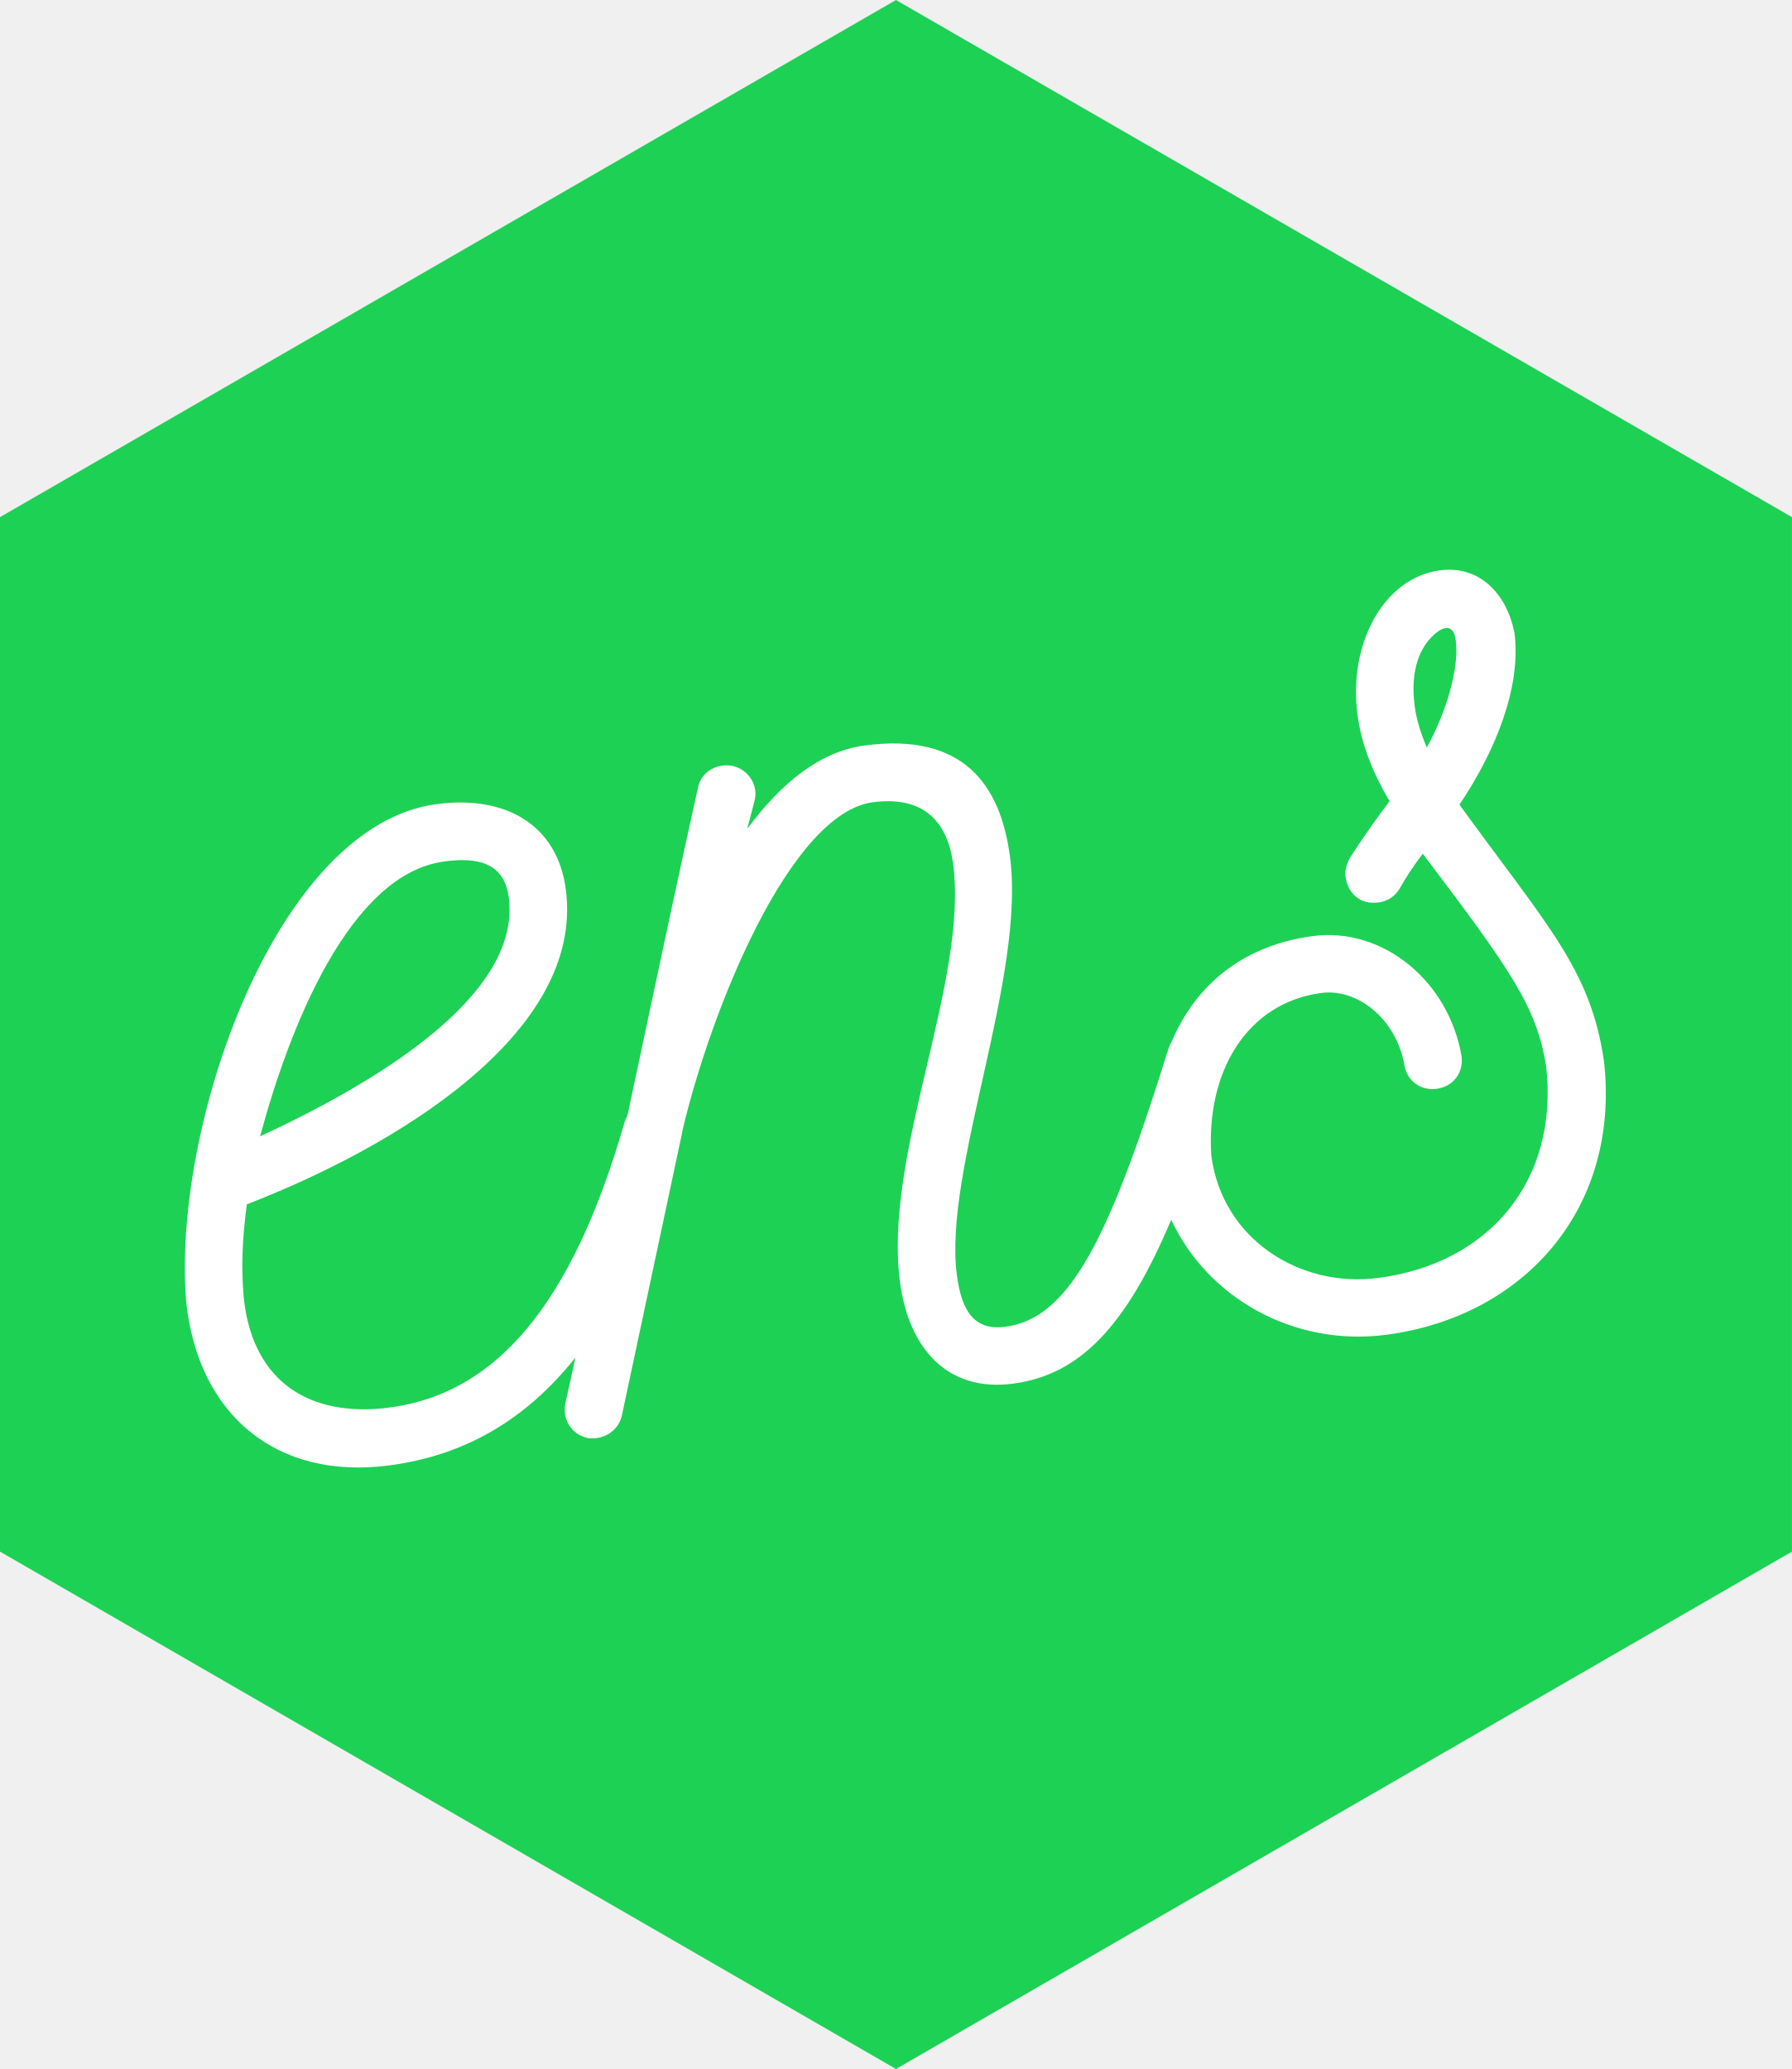
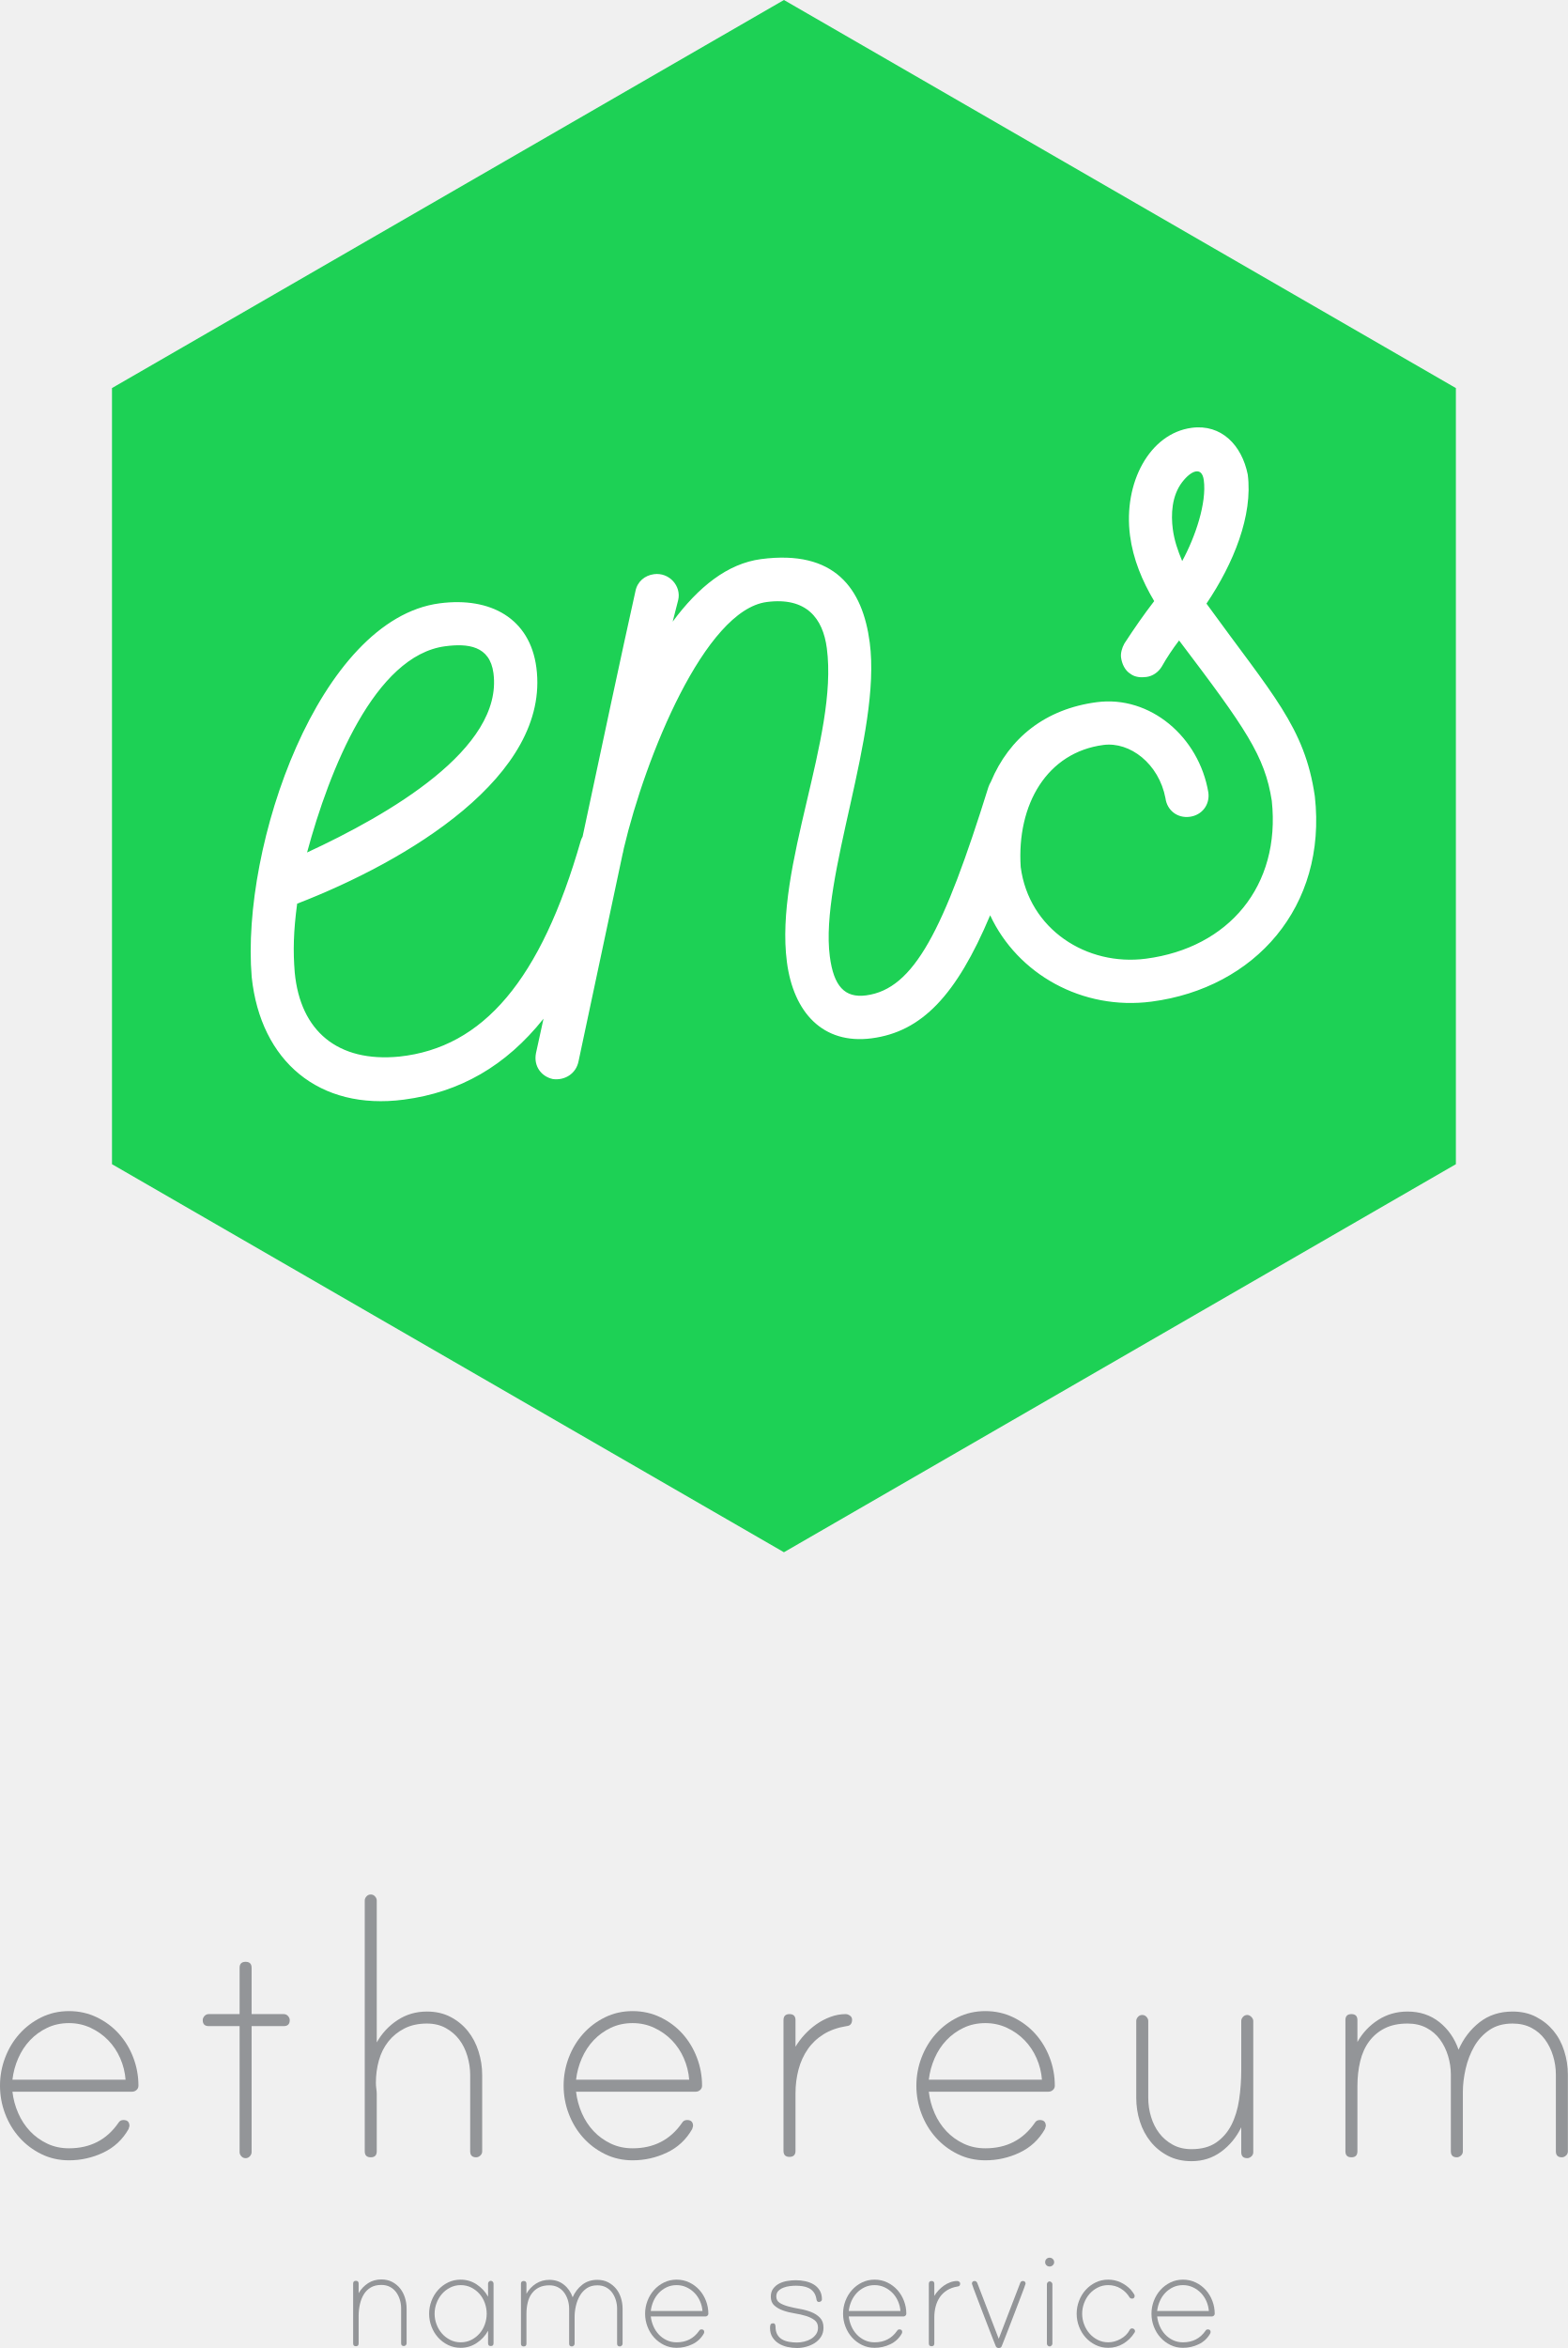
- <svg xmlns="http://www.w3.org/2000/svg" version="1.1" id="Layer_1" x="0px" y="0px" viewBox="0 0 674.6 779" style="enable-background:new 0 0 674.6 779;" xml:space="preserve">
-   <style type="text/css">
- 	.st0{fill:#1DD155;}
- 	.st1{fill:#FFFFFF;}
- </style>
-   <polygon id="polygon3" class="st0" points="337.3,0 674.6,194.7 674.6,584.2 337.3,779 0,584.2 0,194.7 " />
+ <svg xmlns="http://www.w3.org/2000/svg" version="1.1" id="Layer_1" x="0px" y="0px" width="787.037" height="1178.296" viewBox="0 0 787.037 1178.296" enable-background="new 0 0 3840 2160" xml:space="preserve">
+   <defs id="defs55" />
+   <polygon points="1920.002,490.852 2257.302,685.594 2257.302,1075.076 1920.002,1269.816 1582.698,1075.076 1582.698,685.594 " id="polygon3" style="fill:#1dd155" transform="translate(-1526.482,-490.852)" />
+   <g id="g5" transform="translate(-1526.482,-490.852)">
+     <g id="g7">
+       <path d="m 1561.123,1500.085 c 5.019,0 9.682,1.043 13.986,3.121 4.304,2.085 7.993,4.839 11.08,8.282 3.083,3.443 5.487,7.426 7.207,11.941 1.724,4.52 2.583,9.222 2.583,14.092 0,0.86 -0.323,1.586 -0.969,2.153 -0.646,0.575 -1.398,0.861 -2.259,0.861 l -60.029,0 c 0.429,3.734 1.398,7.317 2.904,10.759 1.507,3.443 3.477,6.452 5.917,9.038 2.439,2.579 5.304,4.66 8.607,6.235 3.295,1.581 6.955,2.367 10.972,2.367 10.614,0 18.86,-4.229 24.743,-12.691 0.573,-1.007 1.432,-1.506 2.581,-1.506 2.007,0 3.013,1.005 3.013,3.009 0,0.146 -0.145,0.649 -0.429,1.507 -3.014,5.311 -7.245,9.257 -12.696,11.834 -5.453,2.582 -11.187,3.872 -17.211,3.872 -5.023,0 -9.648,-1.042 -13.877,-3.12 -4.232,-2.076 -7.891,-4.839 -10.974,-8.282 -3.086,-3.439 -5.486,-7.42 -7.207,-11.939 -1.724,-4.518 -2.583,-9.218 -2.583,-14.097 0,-4.87 0.86,-9.572 2.583,-14.092 1.721,-4.516 4.121,-8.498 7.207,-11.941 3.083,-3.443 6.741,-6.197 10.974,-8.282 4.228,-2.078 8.854,-3.121 13.877,-3.121 m 28.399,34.427 c -0.288,-3.727 -1.184,-7.312 -2.689,-10.76 -1.506,-3.441 -3.516,-6.453 -6.025,-9.035 -2.51,-2.582 -5.452,-4.656 -8.821,-6.241 -3.371,-1.573 -6.991,-2.367 -10.865,-2.367 -4.018,0 -7.677,0.794 -10.972,2.367 -3.303,1.585 -6.168,3.659 -8.607,6.241 -2.44,2.582 -4.41,5.594 -5.917,9.035 -1.506,3.447 -2.475,7.033 -2.904,10.76 l 56.8,0 z" id="path9" style="fill:#939598" />
+       <path d="m 1668.916,1501.589 c 0.86,0 1.576,0.326 2.151,0.97 0.571,0.647 0.861,1.329 0.861,2.044 0,2.013 -1.005,3.013 -3.012,3.013 l -16.138,0 0,63.258 c 0,0.72 -0.288,1.396 -0.861,2.041 -0.573,0.646 -1.292,0.972 -2.151,0.972 -0.861,0 -1.58,-0.325 -2.152,-0.972 -0.574,-0.646 -0.859,-1.321 -0.859,-2.041 l 0,-63.258 -15.492,0 c -2.011,0 -3.013,-1 -3.013,-3.013 0,-0.715 0.286,-1.396 0.863,-2.044 0.57,-0.644 1.29,-0.97 2.15,-0.97 l 15.492,0 0,-23.236 c 0,-2.004 1.001,-3.008 3.011,-3.008 2.005,0 3.012,1.004 3.012,3.008 l 0,23.236 16.138,0 z" id="path11" style="fill:#939598" />
+       <path d="m 1740.775,1500.304 c 4.444,0 8.39,0.896 11.833,2.688 3.441,1.794 6.347,4.163 8.715,7.1 2.366,2.944 4.158,6.348 5.376,10.22 1.221,3.873 1.829,7.821 1.829,11.832 l 0,38.298 c 0,0.862 -0.32,1.583 -0.966,2.154 -0.646,0.571 -1.33,0.858 -2.044,0.858 -2.011,0 -3.016,-1.004 -3.016,-3.013 l 0,-38.298 c 0,-3.15 -0.464,-6.31 -1.396,-9.463 -0.934,-3.154 -2.295,-5.918 -4.088,-8.285 -1.794,-2.367 -4.052,-4.304 -6.774,-5.811 -2.729,-1.506 -5.887,-2.259 -9.469,-2.259 -4.303,0 -8.068,0.829 -11.296,2.475 -3.227,1.652 -5.917,3.839 -8.068,6.562 -2.153,2.724 -3.732,5.883 -4.733,9.468 -1.004,3.586 -1.506,7.312 -1.506,11.187 0,1.006 0.072,2.013 0.214,3.013 0.141,1.006 0.216,1.866 0.216,2.583 l 0,28.828 c 0,2.009 -1.005,3.013 -3.012,3.013 -2.013,0 -3.013,-1.004 -3.013,-3.013 l 0,-125.864 c 0,-0.715 0.286,-1.399 0.86,-2.045 0.573,-0.646 1.292,-0.968 2.153,-0.968 0.861,0 1.577,0.321 2.152,0.968 0.569,0.646 0.86,1.33 0.86,2.045 l 0,71.217 c 2.582,-4.588 6.056,-8.315 10.435,-11.19 4.374,-2.867 9.286,-4.3 14.738,-4.3" id="path13" style="fill:#939598" />
+       <path d="m 1844.049,1500.085 c 5.019,0 9.679,1.043 13.985,3.121 4.304,2.085 7.994,4.839 11.079,8.282 3.084,3.443 5.488,7.426 7.21,11.941 1.722,4.52 2.581,9.222 2.581,14.092 0,0.86 -0.322,1.586 -0.967,2.153 -0.647,0.575 -1.4,0.861 -2.261,0.861 l -60.028,0 c 0.43,3.734 1.398,7.317 2.906,10.759 1.505,3.443 3.474,6.452 5.914,9.038 2.439,2.579 5.308,4.66 8.607,6.235 3.296,1.581 6.957,2.367 10.975,2.367 10.612,0 18.859,-4.229 24.741,-12.691 0.573,-1.007 1.432,-1.506 2.581,-1.506 2.008,0 3.013,1.005 3.013,3.009 0,0.146 -0.144,0.649 -0.431,1.507 -3.011,5.311 -7.245,9.257 -12.693,11.834 -5.453,2.582 -11.188,3.872 -17.211,3.872 -5.026,0 -9.65,-1.042 -13.879,-3.12 -4.233,-2.076 -7.89,-4.839 -10.974,-8.282 -3.086,-3.439 -5.486,-7.42 -7.208,-11.939 -1.722,-4.518 -2.581,-9.218 -2.581,-14.097 0,-4.87 0.859,-9.572 2.581,-14.092 1.722,-4.516 4.121,-8.498 7.208,-11.941 3.083,-3.443 6.741,-6.197 10.974,-8.282 4.228,-2.078 8.852,-3.121 13.878,-3.121 m 28.4,34.427 c -0.292,-3.727 -1.185,-7.312 -2.691,-10.76 -1.507,-3.441 -3.515,-6.453 -6.021,-9.035 -2.513,-2.582 -5.453,-4.656 -8.825,-6.241 -3.37,-1.573 -6.99,-2.367 -10.862,-2.367 -4.018,0 -7.679,0.794 -10.975,2.367 -3.299,1.585 -6.168,3.659 -8.607,6.241 -2.439,2.582 -4.409,5.594 -5.914,9.035 -1.508,3.447 -2.477,7.033 -2.906,10.76 l 56.801,0 z" id="path15" style="fill:#939598" />
+       <path d="m 1950.982,1501.589 c 0.714,0 1.431,0.257 2.15,0.757 0.714,0.504 1.075,1.186 1.075,2.043 0,2.011 -0.935,3.089 -2.797,3.227 -4.448,0.722 -8.283,2.083 -11.511,4.089 -3.229,2.009 -5.883,4.518 -7.961,7.532 -2.085,3.009 -3.626,6.422 -4.628,10.22 -1.006,3.799 -1.504,7.781 -1.504,11.94 l 0,28.831 c 0,2.007 -1.008,3.011 -3.013,3.011 -2.012,0 -3.012,-1.004 -3.012,-3.011 l 0,-65.625 c 0,-2.004 1,-3.014 3.012,-3.014 2.005,0 3.013,1.01 3.013,3.014 l 0,13.343 c 1.291,-2.152 2.83,-4.196 4.626,-6.133 1.79,-1.937 3.767,-3.658 5.917,-5.163 2.152,-1.509 4.48,-2.724 6.993,-3.658 2.509,-0.93 5.057,-1.403 7.64,-1.403" id="path17" style="fill:#939598" />
+       <path d="m 2021.121,1500.085 c 5.02,0 9.682,1.043 13.985,3.121 4.302,2.085 7.994,4.839 11.079,8.282 3.086,3.443 5.487,7.426 7.21,11.941 1.719,4.52 2.58,9.222 2.58,14.092 0,0.86 -0.321,1.586 -0.967,2.153 -0.648,0.575 -1.402,0.861 -2.264,0.861 l -60.025,0 c 0.432,3.734 1.4,7.317 2.906,10.759 1.504,3.443 3.476,6.452 5.917,9.038 2.435,2.579 5.302,4.66 8.603,6.235 3.3,1.581 6.96,2.367 10.976,2.367 10.614,0 18.858,-4.229 24.741,-12.691 0.572,-1.007 1.434,-1.506 2.584,-1.506 2.008,0 3.012,1.005 3.012,3.009 0,0.146 -0.143,0.649 -0.431,1.507 -3.013,5.311 -7.243,9.257 -12.695,11.834 -5.45,2.582 -11.187,3.872 -17.211,3.872 -5.022,0 -9.647,-1.042 -13.878,-3.12 -4.233,-2.076 -7.889,-4.839 -10.972,-8.282 -3.088,-3.439 -5.487,-7.42 -7.21,-11.939 -1.721,-4.518 -2.58,-9.218 -2.58,-14.097 0,-4.87 0.859,-9.572 2.58,-14.092 1.723,-4.516 4.122,-8.498 7.21,-11.941 3.083,-3.443 6.738,-6.197 10.972,-8.282 4.231,-2.078 8.856,-3.121 13.878,-3.121 m 28.401,34.427 c -0.291,-3.727 -1.186,-7.312 -2.691,-10.76 -1.505,-3.441 -3.516,-6.453 -6.023,-9.035 -2.512,-2.582 -5.452,-4.656 -8.82,-6.241 -3.372,-1.573 -6.992,-2.367 -10.866,-2.367 -4.016,0 -7.676,0.794 -10.976,2.367 -3.301,1.585 -6.168,3.659 -8.603,6.241 -2.441,2.582 -4.413,5.594 -5.917,9.035 -1.506,3.447 -2.475,7.033 -2.906,10.76 l 56.802,0 z" id="path19" style="fill:#939598" />
+       <path d="m 2152.581,1502.02 c 0.715,0 1.399,0.326 2.047,0.972 0.642,0.644 0.966,1.327 0.966,2.041 l 0,65.841 c 0,0.866 -0.324,1.576 -0.966,2.151 -0.647,0.568 -1.332,0.861 -2.047,0.861 -2.01,0 -3.015,-1.004 -3.015,-3.013 l 0,-12.477 c -2.438,5.02 -5.806,9.107 -10.109,12.261 -4.304,3.158 -9.249,4.735 -14.847,4.735 -4.447,0 -8.391,-0.897 -11.834,-2.693 -3.439,-1.788 -6.346,-4.156 -8.713,-7.097 -2.365,-2.94 -4.16,-6.312 -5.38,-10.114 -1.218,-3.798 -1.829,-7.778 -1.829,-11.939 l 0,-38.517 c 0,-0.714 0.285,-1.397 0.861,-2.041 0.57,-0.646 1.291,-0.972 2.151,-0.972 0.861,0 1.576,0.326 2.151,0.972 0.571,0.644 0.861,1.327 0.861,2.041 l 0,38.517 c 0,3.304 0.463,6.492 1.401,9.578 0.931,3.083 2.29,5.809 4.086,8.172 1.791,2.367 4.05,4.304 6.777,5.811 2.722,1.51 5.879,2.257 9.466,2.257 5.019,0 9.145,-1.108 12.373,-3.329 3.227,-2.229 5.771,-5.165 7.641,-8.823 1.859,-3.662 3.15,-7.887 3.871,-12.695 0.713,-4.808 1.071,-9.791 1.071,-14.954 l 0,-24.532 c 0,-0.714 0.289,-1.397 0.862,-2.041 0.576,-0.647 1.294,-0.973 2.155,-0.973" id="path21" style="fill:#939598" />
+       <path d="m 2285.761,1500.304 c 4.449,0 8.393,0.896 11.836,2.688 3.442,1.794 6.346,4.126 8.715,6.991 2.365,2.873 4.158,6.241 5.376,10.114 1.218,3.87 1.831,7.82 1.831,11.833 l 0,38.511 c 0,0.862 -0.322,1.583 -0.968,2.154 -0.647,0.571 -1.327,0.858 -2.045,0.858 -2.013,0 -3.013,-1.004 -3.013,-3.013 l 0,-38.511 c 0,-3.152 -0.467,-6.271 -1.398,-9.357 -0.935,-3.088 -2.297,-5.845 -4.09,-8.286 -1.793,-2.439 -4.048,-4.372 -6.777,-5.811 -2.727,-1.429 -5.881,-2.15 -9.467,-2.15 -4.59,0 -8.462,1.076 -11.614,3.229 -3.16,2.15 -5.702,4.913 -7.639,8.282 -1.938,3.373 -3.372,7.103 -4.304,11.188 -0.936,4.089 -1.399,7.999 -1.399,11.728 l 0,29.689 c 0,0.862 -0.324,1.583 -0.97,2.154 -0.646,0.571 -1.326,0.858 -2.044,0.858 -2.009,0 -3.01,-1.004 -3.01,-3.013 l 0,-38.511 c 0,-3.152 -0.472,-6.271 -1.399,-9.357 -0.937,-3.088 -2.299,-5.845 -4.089,-8.286 -1.794,-2.439 -4.054,-4.372 -6.774,-5.811 -2.73,-1.429 -5.887,-2.15 -9.471,-2.15 -4.447,0 -8.252,0.792 -11.403,2.366 -3.156,1.582 -5.773,3.767 -7.853,6.564 -2.08,2.797 -3.586,6.133 -4.516,10.002 -0.936,3.874 -1.4,8.039 -1.4,12.48 l 0,3.445 0,0.211 0,29.046 c 0,2.009 -1.007,3.013 -3.011,3.013 -2.013,0 -3.013,-1.004 -3.013,-3.013 l 0,-65.838 c 0,-2.004 1,-3.014 3.013,-3.014 2.004,0 3.011,1.01 3.011,3.014 l 0,10.976 c 2.582,-4.589 6.057,-8.285 10.436,-11.081 4.373,-2.798 9.282,-4.193 14.736,-4.193 6.167,0 11.475,1.758 15.923,5.268 4.444,3.52 7.671,8.146 9.681,13.88 2.44,-5.596 5.952,-10.184 10.546,-13.773 4.586,-3.58 10.112,-5.374 16.563,-5.374" id="path23" style="fill:#939598" />
+     </g>
+   </g>
+   <g id="g25" transform="translate(-1526.482,-490.852)">
+     <path d="m 1717.909,1634.745 c 2.029,0 3.834,0.411 5.407,1.227 1.572,0.822 2.9,1.904 3.98,3.244 1.082,1.346 1.899,2.9 2.458,4.671 0.555,1.768 0.835,3.574 0.835,5.406 l 0,17.496 c 0,0.395 -0.147,0.722 -0.444,0.982 -0.294,0.26 -0.605,0.393 -0.932,0.393 -0.917,0 -1.377,-0.456 -1.377,-1.375 l 0,-17.496 c 0,-1.507 -0.214,-2.967 -0.639,-4.377 -0.426,-1.405 -1.049,-2.666 -1.868,-3.783 -0.819,-1.112 -1.853,-1.996 -3.094,-2.654 -1.248,-0.653 -2.688,-0.982 -4.326,-0.982 -2.098,0 -3.868,0.427 -5.309,1.28 -1.44,0.849 -2.603,1.998 -3.488,3.439 -0.884,1.439 -1.542,3.112 -1.966,5.012 -0.428,1.9 -0.639,3.868 -0.639,5.897 l 0,13.762 c 0,0.917 -0.459,1.377 -1.377,1.377 -0.917,0 -1.375,-0.46 -1.375,-1.377 l 0,-30.076 c 0,-0.917 0.458,-1.378 1.375,-1.378 0.918,0 1.377,0.461 1.377,1.378 l 0,4.814 c 1.243,-2.097 2.833,-3.77 4.767,-5.014 1.932,-1.244 4.143,-1.866 6.635,-1.866 z" id="path27" style="fill:#939598" />
+     <path d="m 1772.856,1635.433 c 0.392,0 0.719,0.148 0.984,0.441 0.259,0.296 0.392,0.607 0.392,0.937 l 0,29.979 c 0,0.919 -0.458,1.375 -1.375,1.375 -0.918,0 -1.377,-0.456 -1.377,-1.375 l 0,-6.291 c -1.376,2.49 -3.278,4.539 -5.702,6.141 -2.423,1.606 -5.11,2.411 -8.06,2.411 -2.296,0 -4.408,-0.476 -6.339,-1.427 -1.933,-0.947 -3.604,-2.212 -5.013,-3.783 -1.409,-1.573 -2.508,-3.389 -3.293,-5.458 -0.788,-2.062 -1.179,-4.206 -1.179,-6.437 0,-2.225 0.392,-4.374 1.179,-6.436 0.785,-2.069 1.884,-3.885 3.293,-5.457 1.409,-1.574 3.08,-2.835 5.013,-3.786 1.931,-0.948 4.043,-1.424 6.339,-1.424 2.95,0 5.636,0.805 8.06,2.407 2.424,1.607 4.326,3.655 5.702,6.146 l 0,-6.585 c 0,-0.329 0.132,-0.641 0.395,-0.937 0.259,-0.293 0.588,-0.441 0.981,-0.441 z m -15.138,30.864 c 1.966,0 3.751,-0.408 5.357,-1.228 1.606,-0.821 2.982,-1.883 4.13,-3.197 1.146,-1.308 2.028,-2.832 2.654,-4.57 0.621,-1.732 0.933,-3.521 0.933,-5.356 0,-1.834 -0.312,-3.618 -0.933,-5.356 -0.625,-1.736 -1.508,-3.259 -2.654,-4.57 -1.148,-1.312 -2.524,-2.374 -4.13,-3.195 -1.606,-0.815 -3.391,-1.229 -5.357,-1.229 -1.901,0 -3.654,0.414 -5.258,1.229 -1.606,0.821 -2.982,1.883 -4.13,3.195 -1.146,1.312 -2.049,2.834 -2.701,4.57 -0.657,1.738 -0.984,3.522 -0.984,5.356 0,1.836 0.327,3.624 0.984,5.356 0.652,1.738 1.555,3.263 2.701,4.57 1.147,1.314 2.524,2.376 4.13,3.197 1.604,0.82 3.356,1.228 5.258,1.228 z" id="path29" style="fill:#939598" />
+     <path d="m 1826.326,1634.94 c 2.03,0 3.832,0.409 5.406,1.229 1.572,0.819 2.9,1.885 3.982,3.194 1.08,1.312 1.9,2.852 2.455,4.618 0.558,1.772 0.838,3.572 0.838,5.408 l 0,17.594 c 0,0.393 -0.149,0.724 -0.445,0.984 -0.293,0.262 -0.607,0.391 -0.932,0.391 -0.918,0 -1.375,-0.458 -1.375,-1.375 l 0,-17.594 c 0,-1.441 -0.214,-2.865 -0.639,-4.275 -0.429,-1.409 -1.051,-2.671 -1.869,-3.785 -0.82,-1.116 -1.851,-1.998 -3.095,-2.655 -1.246,-0.652 -2.689,-0.983 -4.326,-0.983 -2.095,0 -3.867,0.492 -5.307,1.476 -1.442,0.983 -2.605,2.244 -3.49,3.781 -0.886,1.543 -1.539,3.246 -1.965,5.114 -0.429,1.865 -0.638,3.657 -0.638,5.358 l 0,13.563 c 0,0.393 -0.15,0.724 -0.442,0.984 -0.296,0.262 -0.608,0.391 -0.936,0.391 -0.917,0 -1.375,-0.458 -1.375,-1.375 l 0,-17.594 c 0,-1.441 -0.213,-2.865 -0.639,-4.275 -0.427,-1.409 -1.05,-2.671 -1.867,-3.785 -0.822,-1.116 -1.853,-1.998 -3.098,-2.655 -1.245,-0.652 -2.687,-0.983 -4.324,-0.983 -2.031,0 -3.769,0.363 -5.21,1.085 -1.441,0.718 -2.638,1.718 -3.588,2.997 -0.951,1.278 -1.639,2.799 -2.064,4.571 -0.427,1.769 -0.639,3.669 -0.639,5.698 l 0,1.573 0,0.098 0,13.271 c 0,0.917 -0.458,1.375 -1.376,1.375 -0.918,0 -1.375,-0.458 -1.375,-1.375 l 0,-30.076 c 0,-0.92 0.458,-1.38 1.375,-1.38 0.917,0 1.376,0.46 1.376,1.38 l 0,5.012 c 1.18,-2.097 2.768,-3.782 4.768,-5.064 1.999,-1.274 4.241,-1.915 6.733,-1.915 2.818,0 5.241,0.804 7.275,2.407 2.029,1.604 3.503,3.72 4.422,6.339 1.112,-2.554 2.719,-4.649 4.815,-6.286 2.097,-1.637 4.621,-2.461 7.569,-2.461 z" id="path31" style="fill:#939598" />
+     <path d="m 1866.135,1634.843 c 2.294,0 4.426,0.476 6.389,1.424 1.966,0.951 3.652,2.212 5.063,3.786 1.408,1.572 2.505,3.388 3.293,5.457 0.785,2.062 1.18,4.211 1.18,6.436 0,0.393 -0.15,0.72 -0.443,0.982 -0.295,0.264 -0.639,0.396 -1.033,0.396 l -27.423,0 c 0.195,1.702 0.638,3.339 1.326,4.916 0.688,1.571 1.588,2.945 2.702,4.127 1.114,1.179 2.425,2.128 3.934,2.852 1.507,0.72 3.177,1.079 5.012,1.079 4.85,0 8.616,-1.933 11.303,-5.799 0.261,-0.458 0.657,-0.688 1.182,-0.688 0.916,0 1.375,0.457 1.375,1.374 0,0.067 -0.067,0.297 -0.195,0.688 -1.378,2.427 -3.311,4.227 -5.801,5.407 -2.49,1.18 -5.11,1.771 -7.863,1.771 -2.295,0 -4.408,-0.476 -6.34,-1.427 -1.933,-0.947 -3.604,-2.212 -5.011,-3.783 -1.413,-1.573 -2.509,-3.389 -3.294,-5.458 -0.788,-2.062 -1.18,-4.206 -1.18,-6.437 0,-2.225 0.393,-4.374 1.18,-6.436 0.785,-2.069 1.881,-3.885 3.294,-5.457 1.408,-1.574 3.078,-2.835 5.011,-3.786 1.932,-0.949 4.044,-1.424 6.339,-1.424 z m 12.975,15.726 c -0.131,-1.702 -0.54,-3.342 -1.228,-4.915 -0.687,-1.572 -1.607,-2.95 -2.752,-4.127 -1.147,-1.18 -2.492,-2.129 -4.029,-2.853 -1.542,-0.722 -3.196,-1.081 -4.965,-1.081 -1.835,0 -3.505,0.359 -5.012,1.081 -1.509,0.724 -2.82,1.673 -3.934,2.853 -1.114,1.177 -2.014,2.555 -2.702,4.127 -0.688,1.573 -1.13,3.213 -1.326,4.915 l 25.948,0 z" id="path33" style="fill:#939598" />
+     <path d="m 1916.166,1643.298 c 0,1.439 0.589,2.522 1.769,3.242 1.179,0.724 2.64,1.313 4.375,1.769 1.734,0.461 3.638,0.87 5.701,1.229 2.064,0.358 3.965,0.881 5.701,1.573 1.736,0.686 3.195,1.639 4.375,2.849 1.178,1.214 1.768,2.87 1.768,4.964 0,1.772 -0.409,3.296 -1.228,4.572 -0.821,1.276 -1.868,2.326 -3.146,3.143 -1.277,0.823 -2.704,1.443 -4.275,1.87 -1.572,0.427 -3.115,0.639 -4.621,0.639 -1.641,0 -3.261,-0.179 -4.864,-0.542 -1.607,-0.36 -3.046,-0.93 -4.327,-1.719 -1.278,-0.788 -2.327,-1.817 -3.144,-3.098 -0.82,-1.276 -1.23,-2.863 -1.23,-4.768 0,-0.652 0.084,-1.193 0.248,-1.622 0.163,-0.423 0.638,-0.636 1.423,-0.636 0.394,0 0.673,0.179 0.837,0.538 0.163,0.362 0.245,0.706 0.245,1.035 0,1.638 0.293,2.981 0.885,4.029 0.59,1.05 1.392,1.868 2.41,2.457 1.011,0.588 2.177,0.999 3.488,1.229 1.311,0.23 2.653,0.343 4.029,0.343 1.114,0 2.295,-0.147 3.541,-0.44 1.244,-0.297 2.372,-0.736 3.39,-1.329 1.015,-0.59 1.868,-1.358 2.556,-2.308 0.688,-0.953 1.031,-2.08 1.031,-3.394 0,-1.636 -0.59,-2.898 -1.767,-3.783 -1.183,-0.884 -2.641,-1.588 -4.376,-2.113 -1.736,-0.523 -3.634,-0.948 -5.701,-1.275 -2.066,-0.331 -3.966,-0.805 -5.702,-1.429 -1.738,-0.622 -3.195,-1.456 -4.375,-2.507 -1.179,-1.045 -1.769,-2.521 -1.769,-4.421 0,-1.635 0.409,-3.001 1.23,-4.08 0.819,-1.083 1.85,-1.932 3.095,-2.558 1.246,-0.62 2.605,-1.047 4.079,-1.274 1.475,-0.231 2.867,-0.348 4.179,-0.348 1.572,0 3.13,0.169 4.67,0.492 1.538,0.329 2.932,0.854 4.178,1.571 1.244,0.724 2.259,1.707 3.046,2.951 0.787,1.246 1.181,2.785 1.181,4.621 0,0.391 -0.165,0.703 -0.492,0.932 -0.33,0.229 -0.656,0.345 -0.981,0.345 -0.461,0 -0.789,-0.162 -0.983,-0.491 -0.198,-0.328 -0.298,-0.655 -0.298,-0.984 -0.262,-1.439 -0.735,-2.605 -1.424,-3.488 -0.688,-0.886 -1.506,-1.556 -2.457,-2.015 -0.951,-0.459 -1.983,-0.769 -3.096,-0.932 -1.117,-0.164 -2.229,-0.247 -3.343,-0.247 -0.92,0 -1.935,0.062 -3.046,0.195 -1.117,0.134 -2.181,0.393 -3.195,0.786 -1.017,0.396 -1.869,0.936 -2.556,1.622 -0.687,0.689 -1.034,1.623 -1.034,2.805 z" id="path35" style="fill:#939598" />
+     <path d="m 1965.513,1634.843 c 2.29,0 4.42,0.476 6.387,1.424 1.965,0.951 3.652,2.212 5.062,3.786 1.406,1.572 2.508,3.388 3.29,5.457 0.79,2.062 1.183,4.211 1.183,6.436 0,0.393 -0.148,0.72 -0.444,0.982 -0.293,0.264 -0.638,0.396 -1.029,0.396 l -27.425,0 c 0.194,1.702 0.639,3.339 1.326,4.916 0.688,1.571 1.587,2.945 2.703,4.127 1.113,1.179 2.423,2.128 3.934,2.852 1.506,0.72 3.175,1.079 5.014,1.079 4.846,0 8.613,-1.933 11.3,-5.799 0.261,-0.458 0.656,-0.688 1.182,-0.688 0.916,0 1.376,0.457 1.376,1.374 0,0.067 -0.066,0.297 -0.197,0.688 -1.375,2.427 -3.31,4.227 -5.8,5.407 -2.49,1.18 -5.11,1.771 -7.86,1.771 -2.296,0 -4.41,-0.476 -6.344,-1.427 -1.934,-0.947 -3.604,-2.212 -5.012,-3.783 -1.412,-1.573 -2.506,-3.389 -3.293,-5.458 -0.785,-2.062 -1.18,-4.206 -1.18,-6.437 0,-2.225 0.395,-4.374 1.18,-6.436 0.787,-2.069 1.881,-3.885 3.293,-5.457 1.408,-1.574 3.078,-2.835 5.012,-3.786 1.932,-0.949 4.046,-1.424 6.342,-1.424 z m 12.973,15.726 c -0.133,-1.702 -0.542,-3.342 -1.229,-4.915 -0.69,-1.572 -1.607,-2.95 -2.752,-4.127 -1.148,-1.18 -2.49,-2.129 -4.029,-2.853 -1.541,-0.722 -3.197,-1.081 -4.963,-1.081 -1.839,0 -3.508,0.359 -5.014,1.081 -1.511,0.724 -2.82,1.673 -3.934,2.853 -1.116,1.177 -2.016,2.555 -2.703,4.127 -0.688,1.573 -1.132,3.213 -1.326,4.915 l 25.95,0 z" id="path37" style="fill:#939598" />
+     <path d="m 2006.991,1635.528 c 0.326,0 0.653,0.119 0.981,0.346 0.329,0.231 0.492,0.542 0.492,0.937 0,0.917 -0.428,1.409 -1.278,1.474 -2.032,0.326 -3.783,0.95 -5.258,1.866 -1.475,0.917 -2.689,2.065 -3.639,3.438 -0.951,1.378 -1.653,2.937 -2.113,4.673 -0.459,1.736 -0.686,3.554 -0.686,5.452 l 0,13.173 c 0,0.917 -0.461,1.377 -1.377,1.377 -0.919,0 -1.377,-0.46 -1.377,-1.377 l 0,-29.979 c 0,-0.92 0.458,-1.38 1.377,-1.38 0.916,0 1.377,0.46 1.377,1.38 l 0,6.091 c 0.588,-0.98 1.291,-1.915 2.111,-2.801 0.819,-0.883 1.72,-1.668 2.703,-2.358 0.983,-0.686 2.047,-1.242 3.195,-1.67 1.147,-0.426 2.313,-0.642 3.492,-0.642 z" id="path39" style="fill:#939598" />
+     <path d="m 2039.917,1635.528 c 0.917,0 1.379,0.46 1.379,1.38 0,0.13 -0.283,0.932 -0.839,2.407 -0.556,1.475 -1.245,3.293 -2.063,5.456 -0.818,2.161 -1.72,4.521 -2.703,7.078 -0.983,2.554 -1.916,4.98 -2.802,7.27 -0.884,2.295 -1.654,4.275 -2.308,5.95 -0.656,1.669 -1.081,2.734 -1.278,3.194 -0.197,0.587 -0.69,0.884 -1.476,0.884 -0.722,0 -1.212,-0.297 -1.473,-0.884 -0.197,-0.46 -0.625,-1.525 -1.278,-3.194 -0.657,-1.675 -1.426,-3.655 -2.31,-5.95 -0.888,-2.289 -1.82,-4.716 -2.802,-7.27 -0.983,-2.557 -1.884,-4.917 -2.704,-7.078 -0.82,-2.163 -1.508,-3.98 -2.064,-5.456 -0.556,-1.476 -0.833,-2.277 -0.833,-2.407 0,-0.92 0.454,-1.38 1.374,-1.38 0.523,0 0.949,0.299 1.277,0.888 l 10.812,28.111 10.811,-28.111 c 0.264,-0.589 0.69,-0.888 1.28,-0.888 z" id="path41" style="fill:#939598" />
+     <path d="m 2055.645,1626.096 c 0,0.59 -0.23,1.098 -0.688,1.522 -0.458,0.429 -0.982,0.637 -1.573,0.637 -0.657,0 -1.194,-0.208 -1.621,-0.637 -0.427,-0.425 -0.638,-0.933 -0.638,-1.522 0,-0.654 0.211,-1.195 0.638,-1.624 0.427,-0.422 0.964,-0.637 1.621,-0.637 0.591,0 1.115,0.215 1.573,0.637 0.457,0.428 0.688,0.969 0.688,1.624 z m -2.262,9.63 c 0.33,0 0.641,0.148 0.935,0.444 0.295,0.292 0.443,0.608 0.443,0.932 l 0,29.883 c 0,0.329 -0.148,0.639 -0.443,0.938 -0.294,0.293 -0.604,0.438 -0.935,0.438 -0.392,0 -0.722,-0.145 -0.982,-0.438 -0.263,-0.299 -0.393,-0.608 -0.393,-0.938 l 0,-29.883 c 0,-0.323 0.13,-0.64 0.393,-0.932 0.26,-0.296 0.59,-0.444 0.982,-0.444 z" id="path43" style="fill:#939598" />
+     <path d="m 2096.239,1660.696 c 0,0.261 -0.098,0.524 -0.295,0.785 -1.441,2.295 -3.309,4.127 -5.602,5.503 -2.295,1.375 -4.817,2.065 -7.568,2.065 -2.295,0 -4.408,-0.476 -6.339,-1.427 -1.935,-0.947 -3.606,-2.212 -5.015,-3.783 -1.412,-1.573 -2.506,-3.389 -3.295,-5.458 -0.785,-2.062 -1.179,-4.206 -1.179,-6.437 0,-2.225 0.394,-4.374 1.179,-6.436 0.789,-2.069 1.883,-3.885 3.295,-5.457 1.408,-1.574 3.08,-2.835 5.015,-3.786 1.931,-0.948 4.044,-1.424 6.339,-1.424 2.162,0 4.209,0.443 6.143,1.327 1.935,0.887 3.652,2.114 5.162,3.687 0.261,0.325 0.654,0.833 1.182,1.524 0.52,0.687 0.783,1.228 0.783,1.618 0,0.921 -0.461,1.38 -1.376,1.38 -0.396,0 -0.753,-0.164 -1.084,-0.492 -1.114,-1.902 -2.618,-3.427 -4.52,-4.571 -1.9,-1.146 -3.998,-1.722 -6.29,-1.722 -1.902,0 -3.652,0.414 -5.258,1.229 -1.606,0.821 -2.984,1.883 -4.131,3.195 -1.145,1.312 -2.049,2.834 -2.702,4.57 -0.655,1.738 -0.981,3.522 -0.981,5.356 0,1.836 0.326,3.624 0.981,5.356 0.653,1.738 1.558,3.263 2.702,4.57 1.146,1.314 2.524,2.376 4.131,3.197 1.605,0.819 3.355,1.228 5.258,1.228 2.097,0 4.16,-0.555 6.191,-1.672 2.031,-1.112 3.539,-2.587 4.522,-4.42 0.261,-0.594 0.688,-0.887 1.276,-0.887 0.396,0 0.737,0.132 1.031,0.395 0.299,0.266 0.445,0.592 0.445,0.987 z" id="path45" style="fill:#939598" />
+     <path d="m 2120.32,1634.843 c 2.294,0 4.423,0.476 6.391,1.424 1.965,0.951 3.652,2.212 5.063,3.786 1.407,1.572 2.504,3.388 3.291,5.457 0.787,2.062 1.18,4.211 1.18,6.436 0,0.393 -0.147,0.72 -0.441,0.982 -0.297,0.264 -0.641,0.396 -1.034,0.396 l -27.423,0 c 0.199,1.702 0.637,3.339 1.326,4.916 0.689,1.571 1.588,2.945 2.705,4.127 1.111,1.179 2.421,2.128 3.932,2.852 1.508,0.72 3.177,1.079 5.011,1.079 4.849,0 8.615,-1.933 11.305,-5.799 0.261,-0.458 0.654,-0.688 1.181,-0.688 0.915,0 1.376,0.457 1.376,1.374 0,0.067 -0.067,0.297 -0.2,0.688 -1.372,2.427 -3.309,4.227 -5.799,5.407 -2.49,1.18 -5.109,1.771 -7.862,1.771 -2.295,0 -4.408,-0.476 -6.337,-1.427 -1.936,-0.947 -3.607,-2.212 -5.016,-3.783 -1.41,-1.573 -2.506,-3.389 -3.293,-5.458 -0.788,-2.062 -1.181,-4.206 -1.181,-6.437 0,-2.225 0.393,-4.374 1.181,-6.436 0.787,-2.069 1.883,-3.885 3.293,-5.457 1.408,-1.574 3.08,-2.835 5.016,-3.786 1.927,-0.949 4.04,-1.424 6.335,-1.424 z m 12.974,15.726 c -0.131,-1.702 -0.537,-3.342 -1.227,-4.915 -0.688,-1.572 -1.608,-2.95 -2.753,-4.127 -1.147,-1.18 -2.491,-2.129 -4.028,-2.853 -1.543,-0.722 -3.196,-1.081 -4.966,-1.081 -1.834,0 -3.503,0.359 -5.011,1.081 -1.511,0.724 -2.82,1.673 -3.932,2.853 -1.117,1.177 -2.016,2.555 -2.705,4.127 -0.689,1.573 -1.127,3.213 -1.326,4.915 l 25.948,0 z" id="path47" style="fill:#939598" />
+   </g>
  <g id="g49" transform="translate(-1526.482,-490.852)">
-     <path id="path51" class="st1" d="M2075.9,793.8c13.5-20,23.4-44.3,20.7-64.8   c-3-14.7-13.2-25.4-28.1-23.4c-21,2.8-34.5,27.5-31,54.1c1.5,11.8,6.1,22.7,12.1,32.8c-5.3,7-9.7,13.3-14.9,21.3   c-1.3,2.3-2,5-1.7,7c0.4,3.1,1.9,6.5,4.7,8.2c2.3,1.8,5.5,1.9,8,1.6c3.1-0.4,6-2.3,7.7-5.2c2.5-4.5,5.6-9.1,8.7-13.1   c33.4,44.1,43.1,58,46.5,80.5c4.6,42.7-21.6,73.8-63.2,79.2c-29.7,3.9-58.8-14.7-62.9-46c-2.1-31.5,13.3-57.6,41.5-61.3   c13.3-1.7,27.8,9.4,31.1,26.7c0.8,6.2,6,10.2,12.2,9.4c6.2-0.8,10.2-6,9.4-12.2c-4.7-28.1-29.4-48.8-56-45.3   c-25.8,3.4-44,18-53.2,39.9c-0.5,0.8-0.9,1.7-1.2,2.7c-22.4,71.8-37.3,101.4-61.4,104.5c-10.8,1.4-16.3-4.7-18.2-19.5   c-5.2-39.5,26-111.9,20-157.5c-3.6-27.2-17.6-46.7-54.5-41.9c-16.9,2.2-31.5,14-44.4,31.4l2.8-10.8c1.7-7-4.4-14-12.1-13   c-4.6,0.6-8.4,3.7-9.3,8.5c-7.2,32.2-16.6,76.7-26.5,123.2c-0.3,0.6-0.6,1.2-0.9,1.9c-20,69.9-49,104-91.1,108.4   c-30.9,3-49.7-12.8-52.5-42.2c-0.9-10.8-0.6-20.8,1.2-34.6c55.1-21.3,127.2-64.1,120.1-118.5c-3.2-24.6-22.9-35.6-48.6-32.2   c-60.5,7.9-99.9,121.6-94.3,187.6c4.5,42.2,33.8,67,76.4,61.4c28.1-3.7,51.1-16.8,70.1-40.6c-1.3,5.9-2.5,11.6-3.8,17.3   c-1.2,6.4,2.6,11.7,8.5,13c5.8,0.8,11.7-2.6,12.9-9l22.2-104.2c0-0.1,0.1-0.3,0.1-0.4c0.2-0.8,0.3-1.5,0.4-2.2   c10.8-45.8,40.6-119.5,71.7-123.6c20-2.6,28.2,8.3,30.2,23.2c5.8,44.6-26.4,109.3-20,157.5c3.3,25.1,18,41.5,42.6,38.2   c25-3.3,42.5-21.4,59.5-61.7c13.7,29.5,46.3,47.9,81,43.3c51.8-6.8,88.2-47.5,81.9-103.1C2125.2,855.6,2109,839.5,2075.9,793.8   L2075.9,793.8z M2059,756.3c-0.9-7.2-0.6-16.6,4.7-23.6c4.5-5.8,9.9-8.1,10.8-0.9c1.5,11.3-4.1,28.2-10.9,40.5   C2061.4,767,2059.7,762,2059,756.3L2059,756.3z M1693.8,815.2c11.3-1.5,22.4-0.3,24.2,13.5c5,37.9-52.8,71.1-93.6,90   C1635.6,877,1658.4,819.8,1693.8,815.2z" />
+     <path d="m 2132.102,793.763 c 13.544,-20.032 23.406,-44.274 20.72,-64.785 -2.978,-14.736 -13.24,-25.389 -28.11,-23.439 -21.024,2.755 -34.476,27.468 -30.98,54.133 1.546,11.795 6.101,22.672 12.126,32.835 -5.344,6.96 -9.733,13.273 -14.947,21.258 -1.27,2.253 -1.957,4.951 -1.689,7.002 0.404,3.076 1.898,6.532 4.732,8.247 2.32,1.783 5.464,1.892 8.027,1.556 3.077,-0.403 5.953,-2.345 7.667,-5.178 2.539,-4.504 5.591,-9.078 8.71,-13.138 33.429,44.126 43.068,57.989 46.538,80.483 4.554,42.697 -21.625,73.771 -63.161,79.214 -29.741,3.898 -58.783,-14.722 -62.882,-46.002 -2.051,-31.549 13.319,-57.556 41.521,-61.252 13.331,-1.747 27.832,9.391 31.143,26.692 0.808,6.153 6.027,10.163 12.179,9.356 6.155,-0.807 10.166,-6.026 9.359,-12.18 -4.725,-28.068 -29.351,-48.833 -56.016,-45.338 -25.836,3.386 -43.994,17.976 -53.157,39.941 -0.487,0.814 -0.905,1.702 -1.235,2.657 -22.408,71.786 -37.305,101.382 -61.406,104.541 -10.768,1.412 -16.256,-4.65 -18.206,-19.52 -5.174,-39.485 26.018,-111.9 20.035,-157.538 -3.562,-27.178 -17.601,-46.722 -54.519,-41.884 -16.922,2.218 -31.541,14.044 -44.397,31.377 l 2.76,-10.794 c 1.689,-7.001 -4.447,-14.021 -12.137,-13.013 -4.616,0.605 -8.381,3.707 -9.315,8.522 -7.163,32.151 -16.619,76.675 -26.534,123.203 -0.346,0.605 -0.639,1.246 -0.872,1.92 -20.045,69.913 -48.964,103.954 -91.148,108.44 -30.902,3.007 -49.662,-12.79 -52.469,-42.152 -0.897,-10.836 -0.635,-20.78 1.207,-34.582 55.103,-21.306 127.206,-64.138 120.082,-118.493 -3.226,-24.613 -22.92,-35.594 -48.56,-32.233 -60.508,7.931 -99.857,121.581 -94.332,187.619 4.485,42.182 33.821,67.026 76.382,61.446 28.109,-3.684 51.133,-16.848 70.094,-40.613 -1.276,5.862 -2.54,11.644 -3.786,17.317 -1.244,6.422 2.572,11.66 8.481,12.971 5.843,0.8 11.66,-2.572 12.905,-8.993 l 22.159,-104.223 c 0.042,-0.137 0.084,-0.27 0.125,-0.408 0.16,-0.825 0.336,-1.516 0.443,-2.201 10.814,-45.785 40.589,-119.492 71.732,-123.573 20,-2.621 28.212,8.299 30.16,23.169 5.848,44.612 -26.355,109.337 -20.037,157.538 3.294,25.126 17.955,41.462 42.568,38.235 25.029,-3.281 42.467,-21.426 59.459,-61.734 13.721,29.518 46.268,47.877 81.033,43.32 51.793,-6.788 88.175,-47.548 81.943,-103.062 -5.08,-34.801 -21.277,-50.933 -54.395,-96.664 z M 2115.2,756.337 c -0.941,-7.18 -0.613,-16.611 4.734,-23.57 4.455,-5.801 9.895,-8.079 10.835,-0.9 1.479,11.281 -4.127,28.187 -10.854,40.543 -2.279,-5.439 -3.977,-10.432 -4.715,-16.073 z m -365.21,58.821 c 11.28,-1.479 22.384,-0.326 24.198,13.519 4.974,37.946 -52.752,71.069 -93.566,89.981 11.234,-41.635 33.985,-98.862 69.368,-103.5 z" id="path51" style="fill:#ffffff" />
  </g>
</svg>
